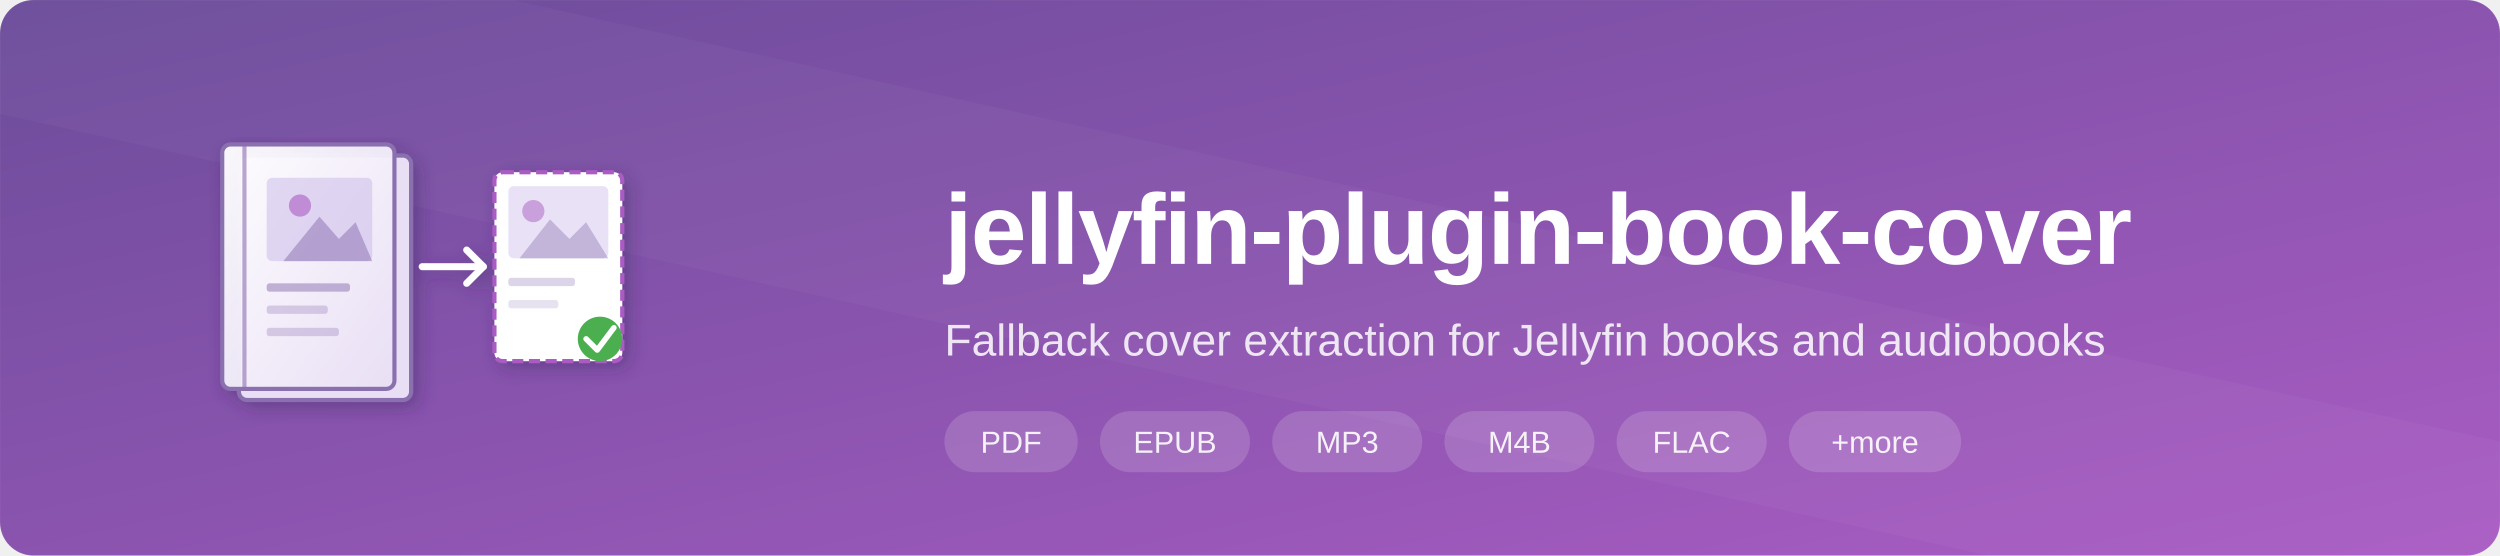
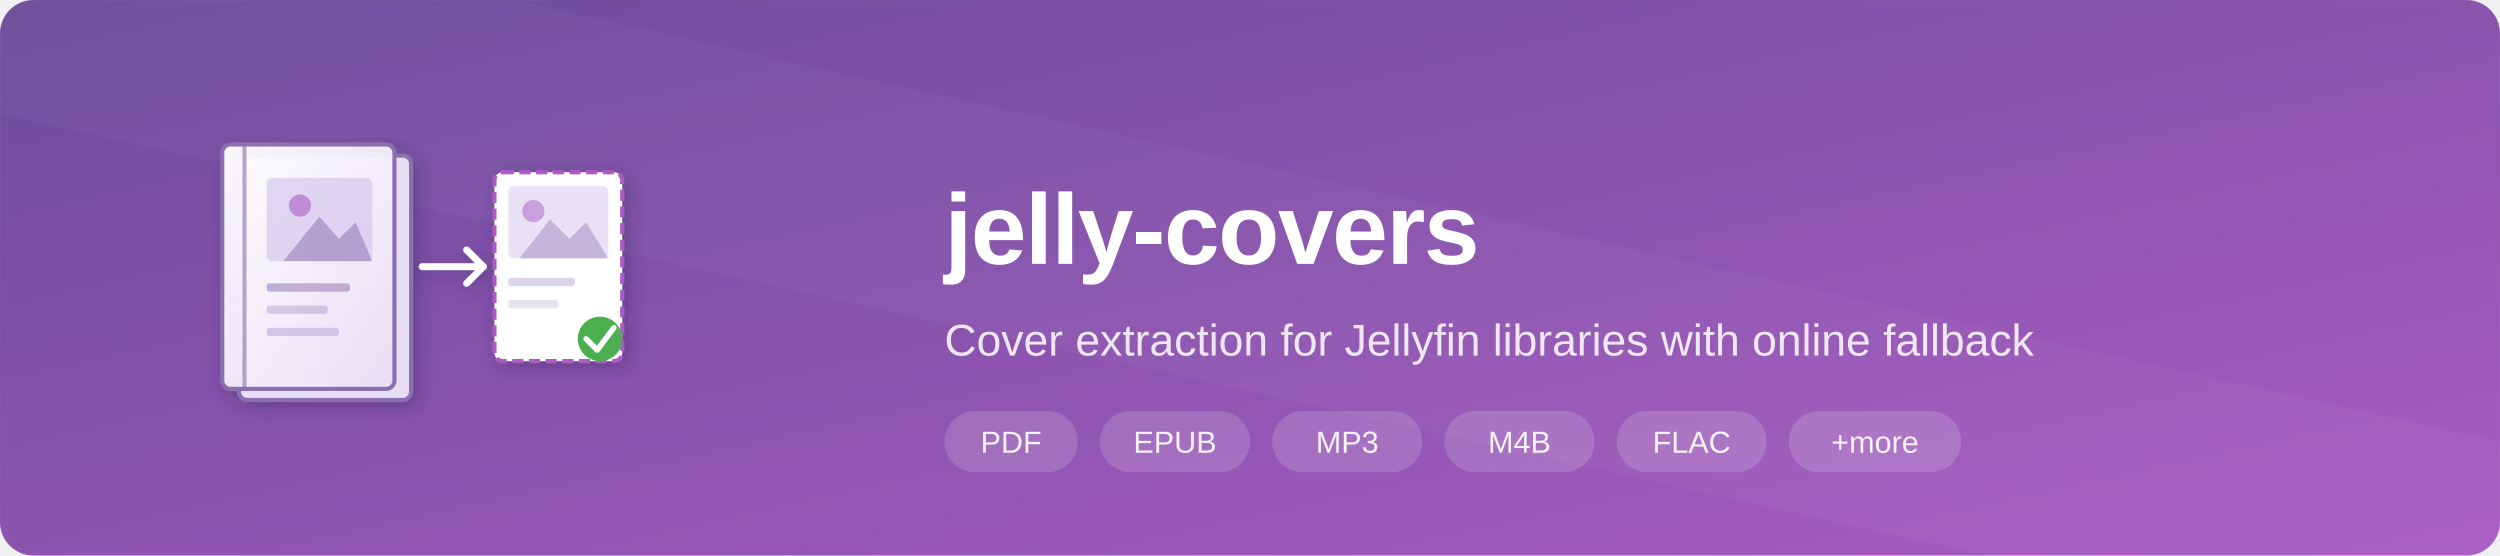
<svg xmlns="http://www.w3.org/2000/svg" viewBox="0 0 900 200" width="900" height="200">
  <defs>
    <linearGradient id="bg" x1="0%" y1="0%" x2="100%" y2="100%">
      <stop offset="0%" stop-color="#6B4C9A" />
      <stop offset="100%" stop-color="#AA5CC3" />
    </linearGradient>
    <linearGradient id="bookGrad" x1="0%" y1="0%" x2="100%" y2="100%">
      <stop offset="0%" stop-color="#ffffff" stop-opacity="0.95" />
      <stop offset="100%" stop-color="#e8dff5" stop-opacity="0.95" />
    </linearGradient>
    <filter id="shadow" x="-5%" y="-5%" width="115%" height="115%">
      <feDropShadow dx="2" dy="2" stdDeviation="3" flood-color="#3a2260" flood-opacity="0.4" />
    </filter>
  </defs>
  <rect width="900" height="200" rx="12" fill="url(#bg)" />
  <rect width="900" height="200" rx="12" fill="none" stroke="white" stroke-opacity="0.05" stroke-width="0.5" />
  <line x1="0" y1="0" x2="900" y2="200" stroke="white" stroke-opacity="0.03" stroke-width="80" />
  <g transform="translate(80, 52)" filter="url(#shadow)">
    <rect x="6" y="4" width="62" height="88" rx="3" fill="#e8dff5" stroke="#8b6fb0" stroke-width="1.5" />
    <rect x="0" y="0" width="62" height="88" rx="3" fill="url(#bookGrad)" stroke="#8b6fb0" stroke-width="1.5" />
    <line x1="8" y1="0" x2="8" y2="88" stroke="#8b6fb0" stroke-width="1.5" stroke-opacity="0.6" />
    <rect x="16" y="12" width="38" height="30" rx="2" fill="#c9b8e8" fill-opacity="0.5" />
    <circle cx="28" cy="22" r="4" fill="#AA5CC3" fill-opacity="0.6" />
    <polygon points="22,42 35,26 42,34 48,28 54,42" fill="#8b6fb0" fill-opacity="0.5" />
    <rect x="16" y="50" width="30" height="3" rx="1" fill="#8b6fb0" fill-opacity="0.5" />
    <rect x="16" y="58" width="22" height="3" rx="1" fill="#8b6fb0" fill-opacity="0.3" />
    <rect x="16" y="66" width="26" height="3" rx="1" fill="#8b6fb0" fill-opacity="0.3" />
    <g transform="translate(72, 30)">
      <line x1="0" y1="14" x2="22" y2="14" stroke="white" stroke-width="2.5" stroke-linecap="round" />
      <polyline points="16,8 22,14 16,20" fill="none" stroke="white" stroke-width="2.5" stroke-linecap="round" stroke-linejoin="round" />
    </g>
    <g transform="translate(98, 10)">
      <rect x="0" y="0" width="46" height="68" rx="3" fill="white" stroke="#AA5CC3" stroke-width="1.5" stroke-dasharray="4 2" />
      <rect x="5" y="5" width="36" height="26" rx="2" fill="#c9b8e8" fill-opacity="0.4" />
      <circle cx="14" cy="14" r="4" fill="#AA5CC3" fill-opacity="0.5" />
      <polygon points="9,31 20,17 27,24 33,18 41,31" fill="#8b6fb0" fill-opacity="0.4" />
      <rect x="5" y="38" width="24" height="3" rx="1" fill="#8b6fb0" fill-opacity="0.3" />
      <rect x="5" y="46" width="18" height="3" rx="1" fill="#8b6fb0" fill-opacity="0.2" />
      <circle cx="38" cy="60" r="8" fill="#4CAF50" />
      <polyline points="33,60 37,64 43,56" fill="none" stroke="white" stroke-width="2" stroke-linecap="round" stroke-linejoin="round" />
    </g>
  </g>
  <text x="340" y="95" font-family="'Segoe UI', 'Helvetica Neue', Arial, sans-serif" font-size="36" font-weight="700" fill="white" letter-spacing="-0.5">
-     jellyfin-plugin-book-cover
+     jelly-covers
  </text>
  <text x="340" y="128" font-family="'Segoe UI', 'Helvetica Neue', Arial, sans-serif" font-size="16" fill="white" fill-opacity="0.85" font-weight="400">
-     Fallback cover extraction for Jellyfin books and audiobooks
+     Cover extraction for Jellyfin libraries with online fallback
  </text>
  <g transform="translate(340, 148)">
    <rect x="0" y="0" width="48" height="22" rx="11" fill="white" fill-opacity="0.15" />
    <text x="24" y="15" font-family="'Segoe UI', 'Helvetica Neue', Arial, sans-serif" font-size="11" fill="white" fill-opacity="0.9" text-anchor="middle">PDF</text>
    <rect x="56" y="0" width="54" height="22" rx="11" fill="white" fill-opacity="0.15" />
    <text x="83" y="15" font-family="'Segoe UI', 'Helvetica Neue', Arial, sans-serif" font-size="11" fill="white" fill-opacity="0.9" text-anchor="middle">EPUB</text>
    <rect x="118" y="0" width="54" height="22" rx="11" fill="white" fill-opacity="0.15" />
    <text x="145" y="15" font-family="'Segoe UI', 'Helvetica Neue', Arial, sans-serif" font-size="11" fill="white" fill-opacity="0.9" text-anchor="middle">MP3</text>
    <rect x="180" y="0" width="54" height="22" rx="11" fill="white" fill-opacity="0.15" />
    <text x="207" y="15" font-family="'Segoe UI', 'Helvetica Neue', Arial, sans-serif" font-size="11" fill="white" fill-opacity="0.9" text-anchor="middle">M4B</text>
    <rect x="242" y="0" width="54" height="22" rx="11" fill="white" fill-opacity="0.15" />
    <text x="269" y="15" font-family="'Segoe UI', 'Helvetica Neue', Arial, sans-serif" font-size="11" fill="white" fill-opacity="0.9" text-anchor="middle">FLAC</text>
    <rect x="304" y="0" width="62" height="22" rx="11" fill="white" fill-opacity="0.15" />
    <text x="335" y="15" font-family="'Segoe UI', 'Helvetica Neue', Arial, sans-serif" font-size="11" fill="white" fill-opacity="0.9" text-anchor="middle">+more</text>
  </g>
</svg>
